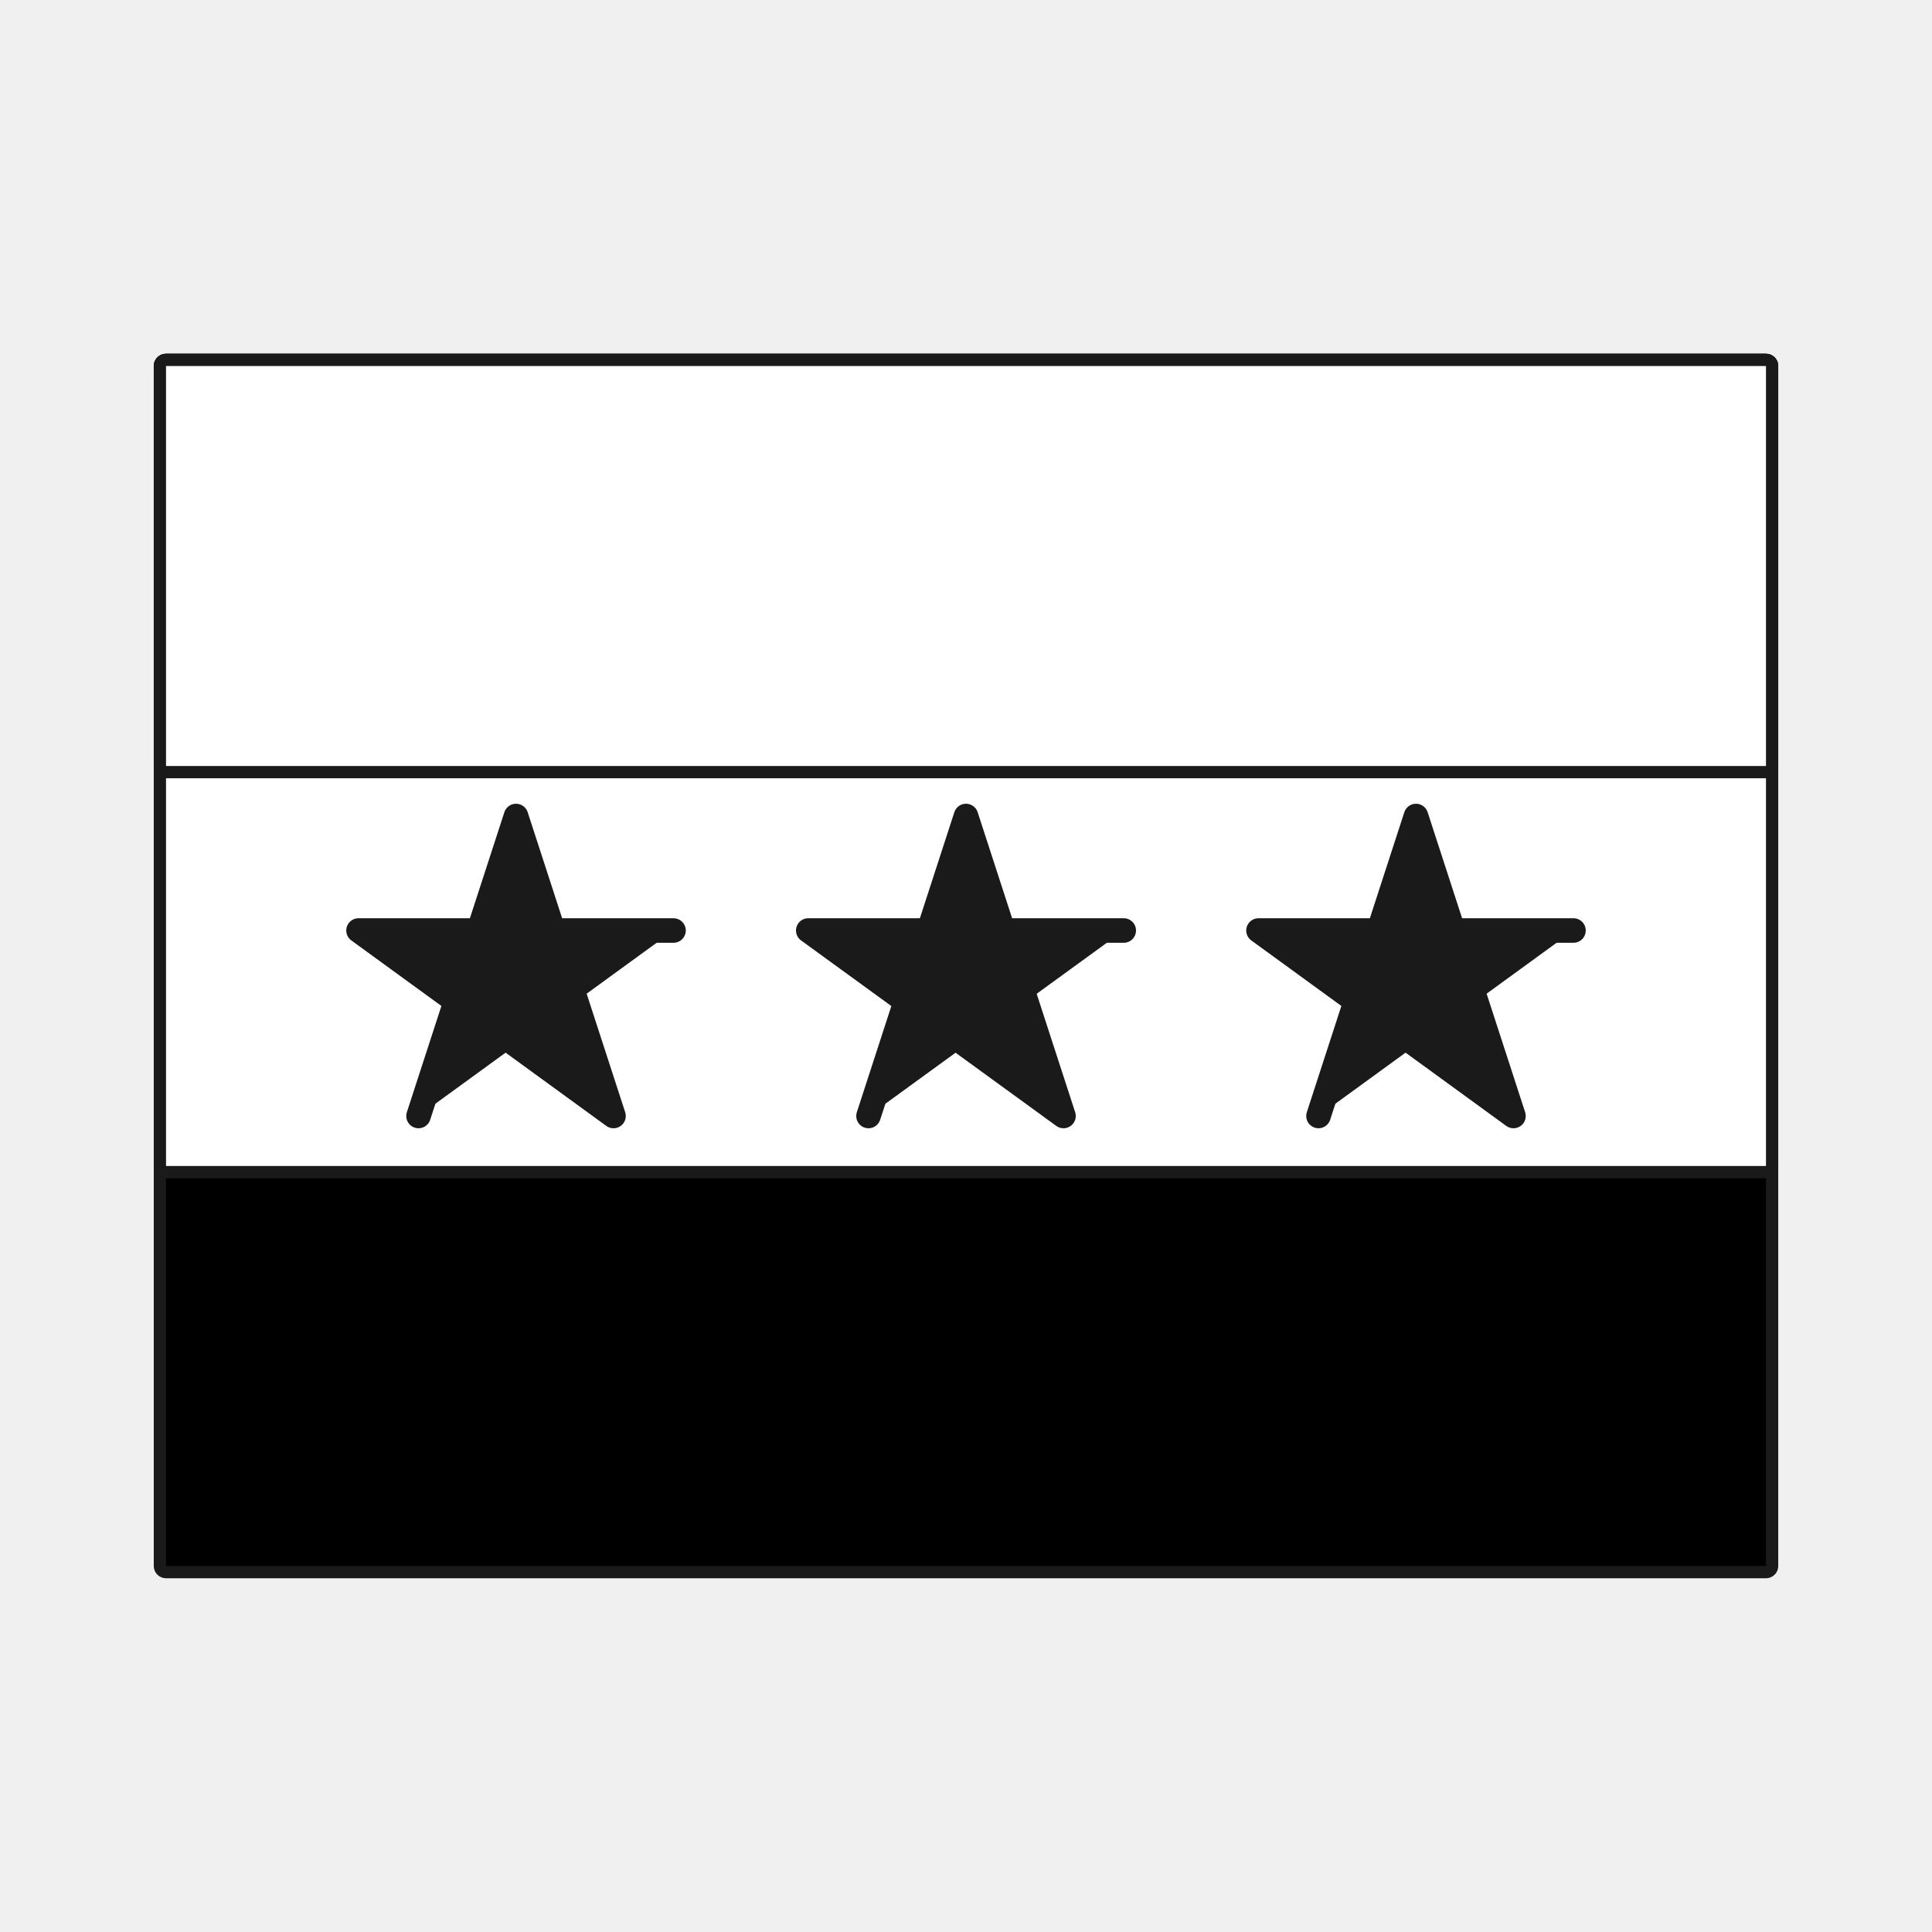
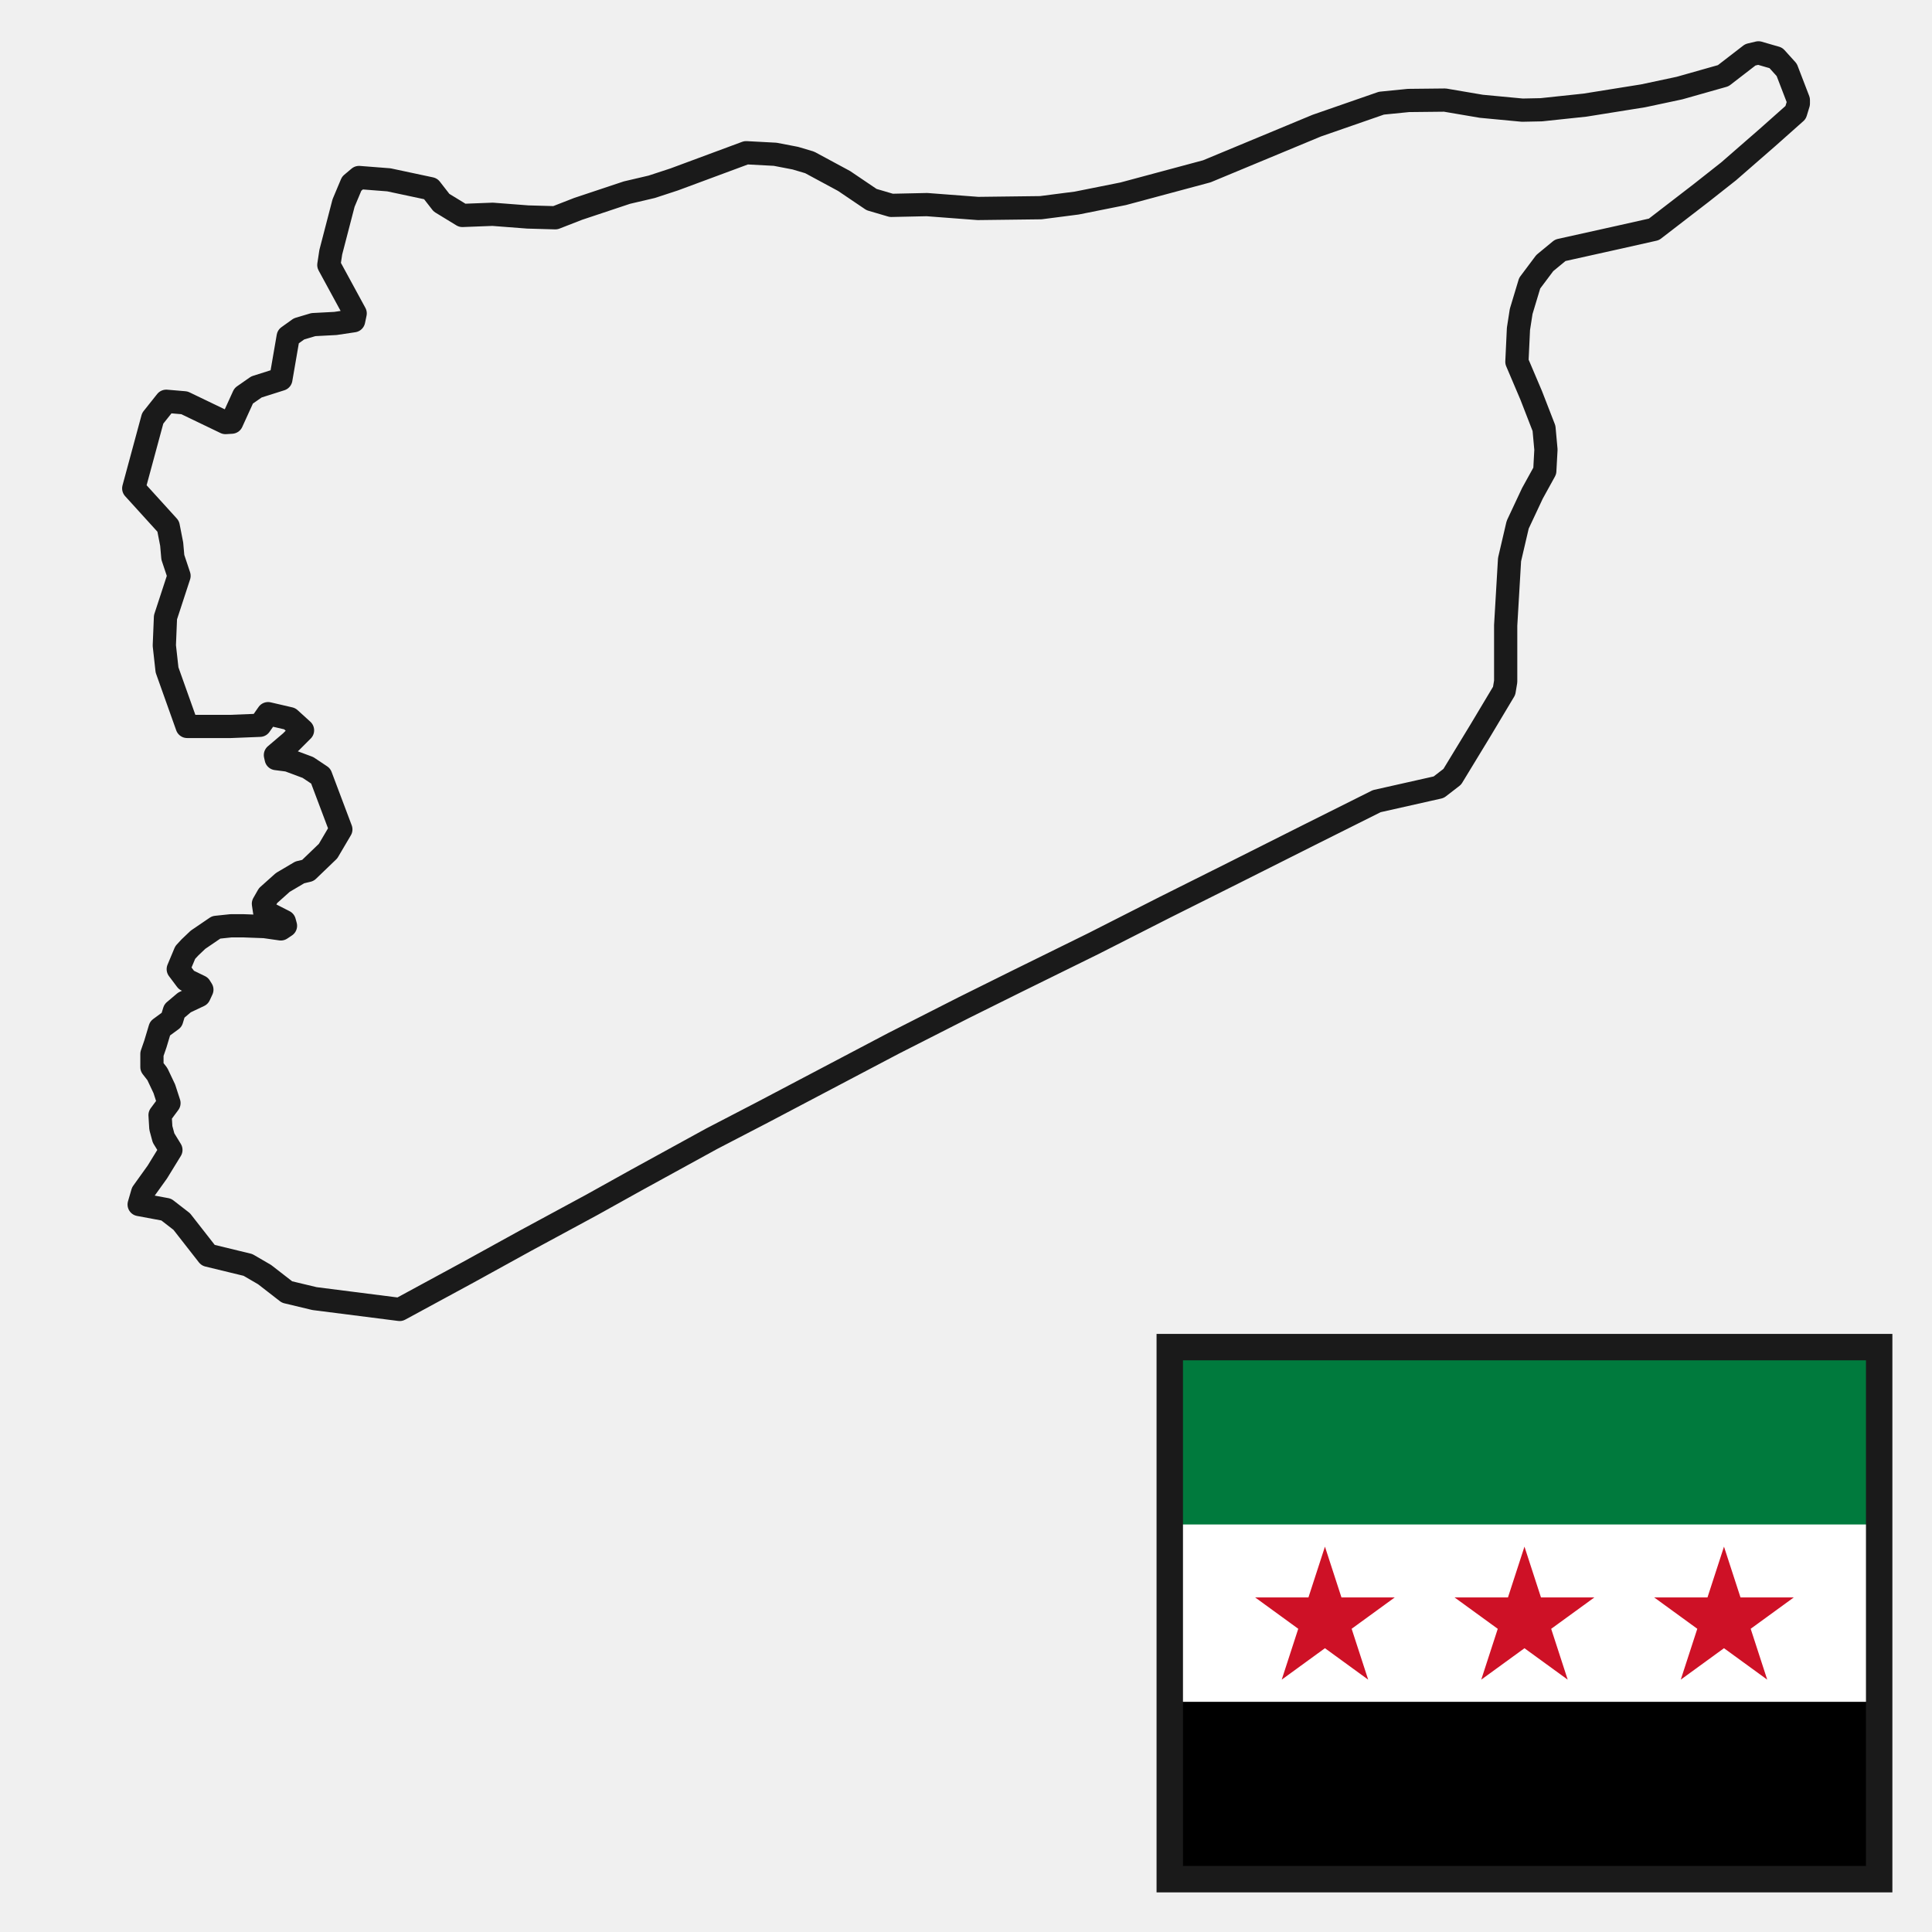
- <svg xmlns="http://www.w3.org/2000/svg" viewBox="0 0 512 512" data-copyright="© 2026 Sensory App House">
-   <g data-fit="1" transform="translate(44.00 97.00) scale(0.6625)">
-     <path d="M0 0h640v480H0Z" stroke="#1a1a1a" stroke-width="9.81" stroke-linejoin="round" stroke-linecap="round" paint-order="stroke fill" />
-     <path fill="#FFFFFF" d="M0 0h640v320H0Z" stroke="#1a1a1a" stroke-width="9.81" stroke-linejoin="round" stroke-linecap="round" paint-order="stroke fill" />
-     <path fill="#FFFFFF" d="M0 0h640v160H0Z" stroke="#1a1a1a" stroke-width="9.81" stroke-linejoin="round" stroke-linecap="round" paint-order="stroke fill" />
-     <path fill="#1a1a1a" d="m101 300 39-120 39 120-102-74.2h126M461 300l39-120 39 120-102-74.2h126M281 300l39-120 39 120-102.1-74.2h126.2" stroke="#1a1a1a" stroke-width="9.81" stroke-linejoin="round" stroke-linecap="round" paint-order="stroke fill" />
+ <svg xmlns="http://www.w3.org/2000/svg" viewBox="0 0 512 512">
+   <g transform="translate(-6.62 -82.12) scale(1.0259)">
+     <path d="M 49.4 183.7 L 54.1 184.1 L 64.7 189.2 L 66.3 189.1 L 69.4 182.3 L 72.7 180.0 L 79.0 178.0 L 80.9 167.0 L 83.7 165.0 L 87.4 163.9 L 93.1 163.6 L 97.8 162.9 L 98.2 161.0 L 91.4 148.5 L 91.9 145.2 L 95.2 132.5 L 97.3 127.5 L 99.2 125.9 L 106.9 126.5 L 117.7 128.8 L 120.5 132.4 L 125.9 135.7 L 133.7 135.4 L 142.8 136.1 L 149.9 136.3 L 155.8 134.0 L 168.4 129.8 L 174.8 128.3 L 180.6 126.4 L 199.2 119.5 L 206.7 119.9 L 211.9 120.9 L 215.6 122.0 L 224.5 126.8 L 231.6 131.6 L 236.7 133.1 L 245.9 132.9 L 259.1 133.9 L 275.3 133.7 L 284.6 132.5 L 296.6 130.1 L 318.2 124.3 L 346.6 112.5 L 363.3 106.7 L 370.3 106.0 L 379.7 105.9 L 389.1 107.5 L 399.7 108.5 L 404.6 108.4 L 415.9 107.2 L 430.9 104.8 L 440.3 102.8 L 451.6 99.6 L 458.6 94.2 L 460.7 93.7 L 463.8 94.6 L 465.2 95.0 L 468.0 98.1 L 471.0 105.9 L 471.0 106.8 L 470.3 109.1 L 463.1 115.5 L 453.0 124.3 L 445.9 129.9 L 433.7 139.3 L 424.8 141.3 L 409.5 144.7 L 405.5 148.0 L 401.6 153.2 L 399.4 160.5 L 398.7 165.0 L 398.3 173.5 L 402.0 182.2 L 405.3 190.7 L 405.8 196.2 L 405.5 201.7 L 402.3 207.5 L 398.5 215.6 L 396.4 224.6 L 395.4 241.6 L 395.4 256.1 L 395.0 258.5 L 388.9 268.7 L 381.6 280.7 L 378.1 283.4 L 362.1 287.0 L 344.7 295.7 L 325.0 305.6 L 307.4 314.4 L 288.9 323.8 L 269.4 333.4 L 255.5 340.3 L 237.2 349.6 L 220.3 358.5 L 203.4 367.4 L 190.3 374.2 L 170.8 384.9 L 159.3 391.3 L 142.1 400.6 L 127.4 408.7 L 109.7 418.3 L 87.7 415.5 L 80.6 413.8 L 74.8 409.3 L 70.5 406.8 L 60.2 404.3 L 53.4 395.6 L 49.4 392.5 L 42.4 391.2 L 43.3 388.1 L 47.1 382.8 L 50.6 377.1 L 48.7 374.0 L 48.0 371.4 L 47.8 368.1 L 50.1 365.0 L 48.9 361.3 L 47.1 357.5 L 45.7 355.7 L 45.7 352.3 L 46.6 349.7 L 47.8 345.7 L 50.8 343.5 L 51.5 341.2 L 54.1 339.0 L 57.9 337.2 L 58.6 335.7 L 58.1 334.9 L 54.6 333.2 L 52.5 330.4 L 54.3 326.1 L 55.5 324.8 L 57.6 322.8 L 62.3 319.6 L 66.1 319.2 L 69.4 319.2 L 74.8 319.4 L 79.0 320.0 L 80.2 319.2 L 79.9 318.1 L 74.8 315.5 L 74.5 313.5 L 75.7 311.4 L 79.5 308.0 L 83.9 305.4 L 86.0 304.9 L 91.2 299.9 L 94.5 294.3 L 89.3 280.5 L 86.0 278.3 L 80.9 276.4 L 77.8 276.0 L 77.6 275.1 L 81.6 271.7 L 84.6 268.7 L 81.3 265.7 L 75.7 264.4 L 73.6 267.4 L 66.1 267.7 L 54.8 267.7 L 49.6 253.1 L 48.9 246.8 L 49.2 239.5 L 52.7 228.8 L 51.1 224.0 L 50.8 220.6 L 49.9 216.0 L 41.0 206.2 L 45.9 188.1 L 49.4 183.7 Z" fill="none" stroke="#1a1a1a" stroke-width="6" stroke-linejoin="round" fill-rule="evenodd" />
  </g>
+   <rect x="310" y="357" width="188" height="141" fill="#ffffff" />
+   <g transform="translate(310 357) scale(0.29375)">
+     <path d="M0 0h640v480H0Z" />
+     <path fill="#fff" d="M0 0h640v320H0Z" />
+     <path fill="#007a3d" d="M0 0h640v160H0Z" />
+     <path fill="#ce1126" d="m101 300 39-120 39 120-102-74.2h126M461 300l39-120 39 120-102-74.2h126M281 300l39-120 39 120-102.1-74.2h126.2" />
+     <rect x="1" y="1" width="638" height="478" fill="none" stroke="#000000" stroke-width="2" />
+   </g>
+   <rect x="310" y="357" width="188" height="141" fill="none" stroke="#1a1a1a" stroke-width="7" />
</svg>
